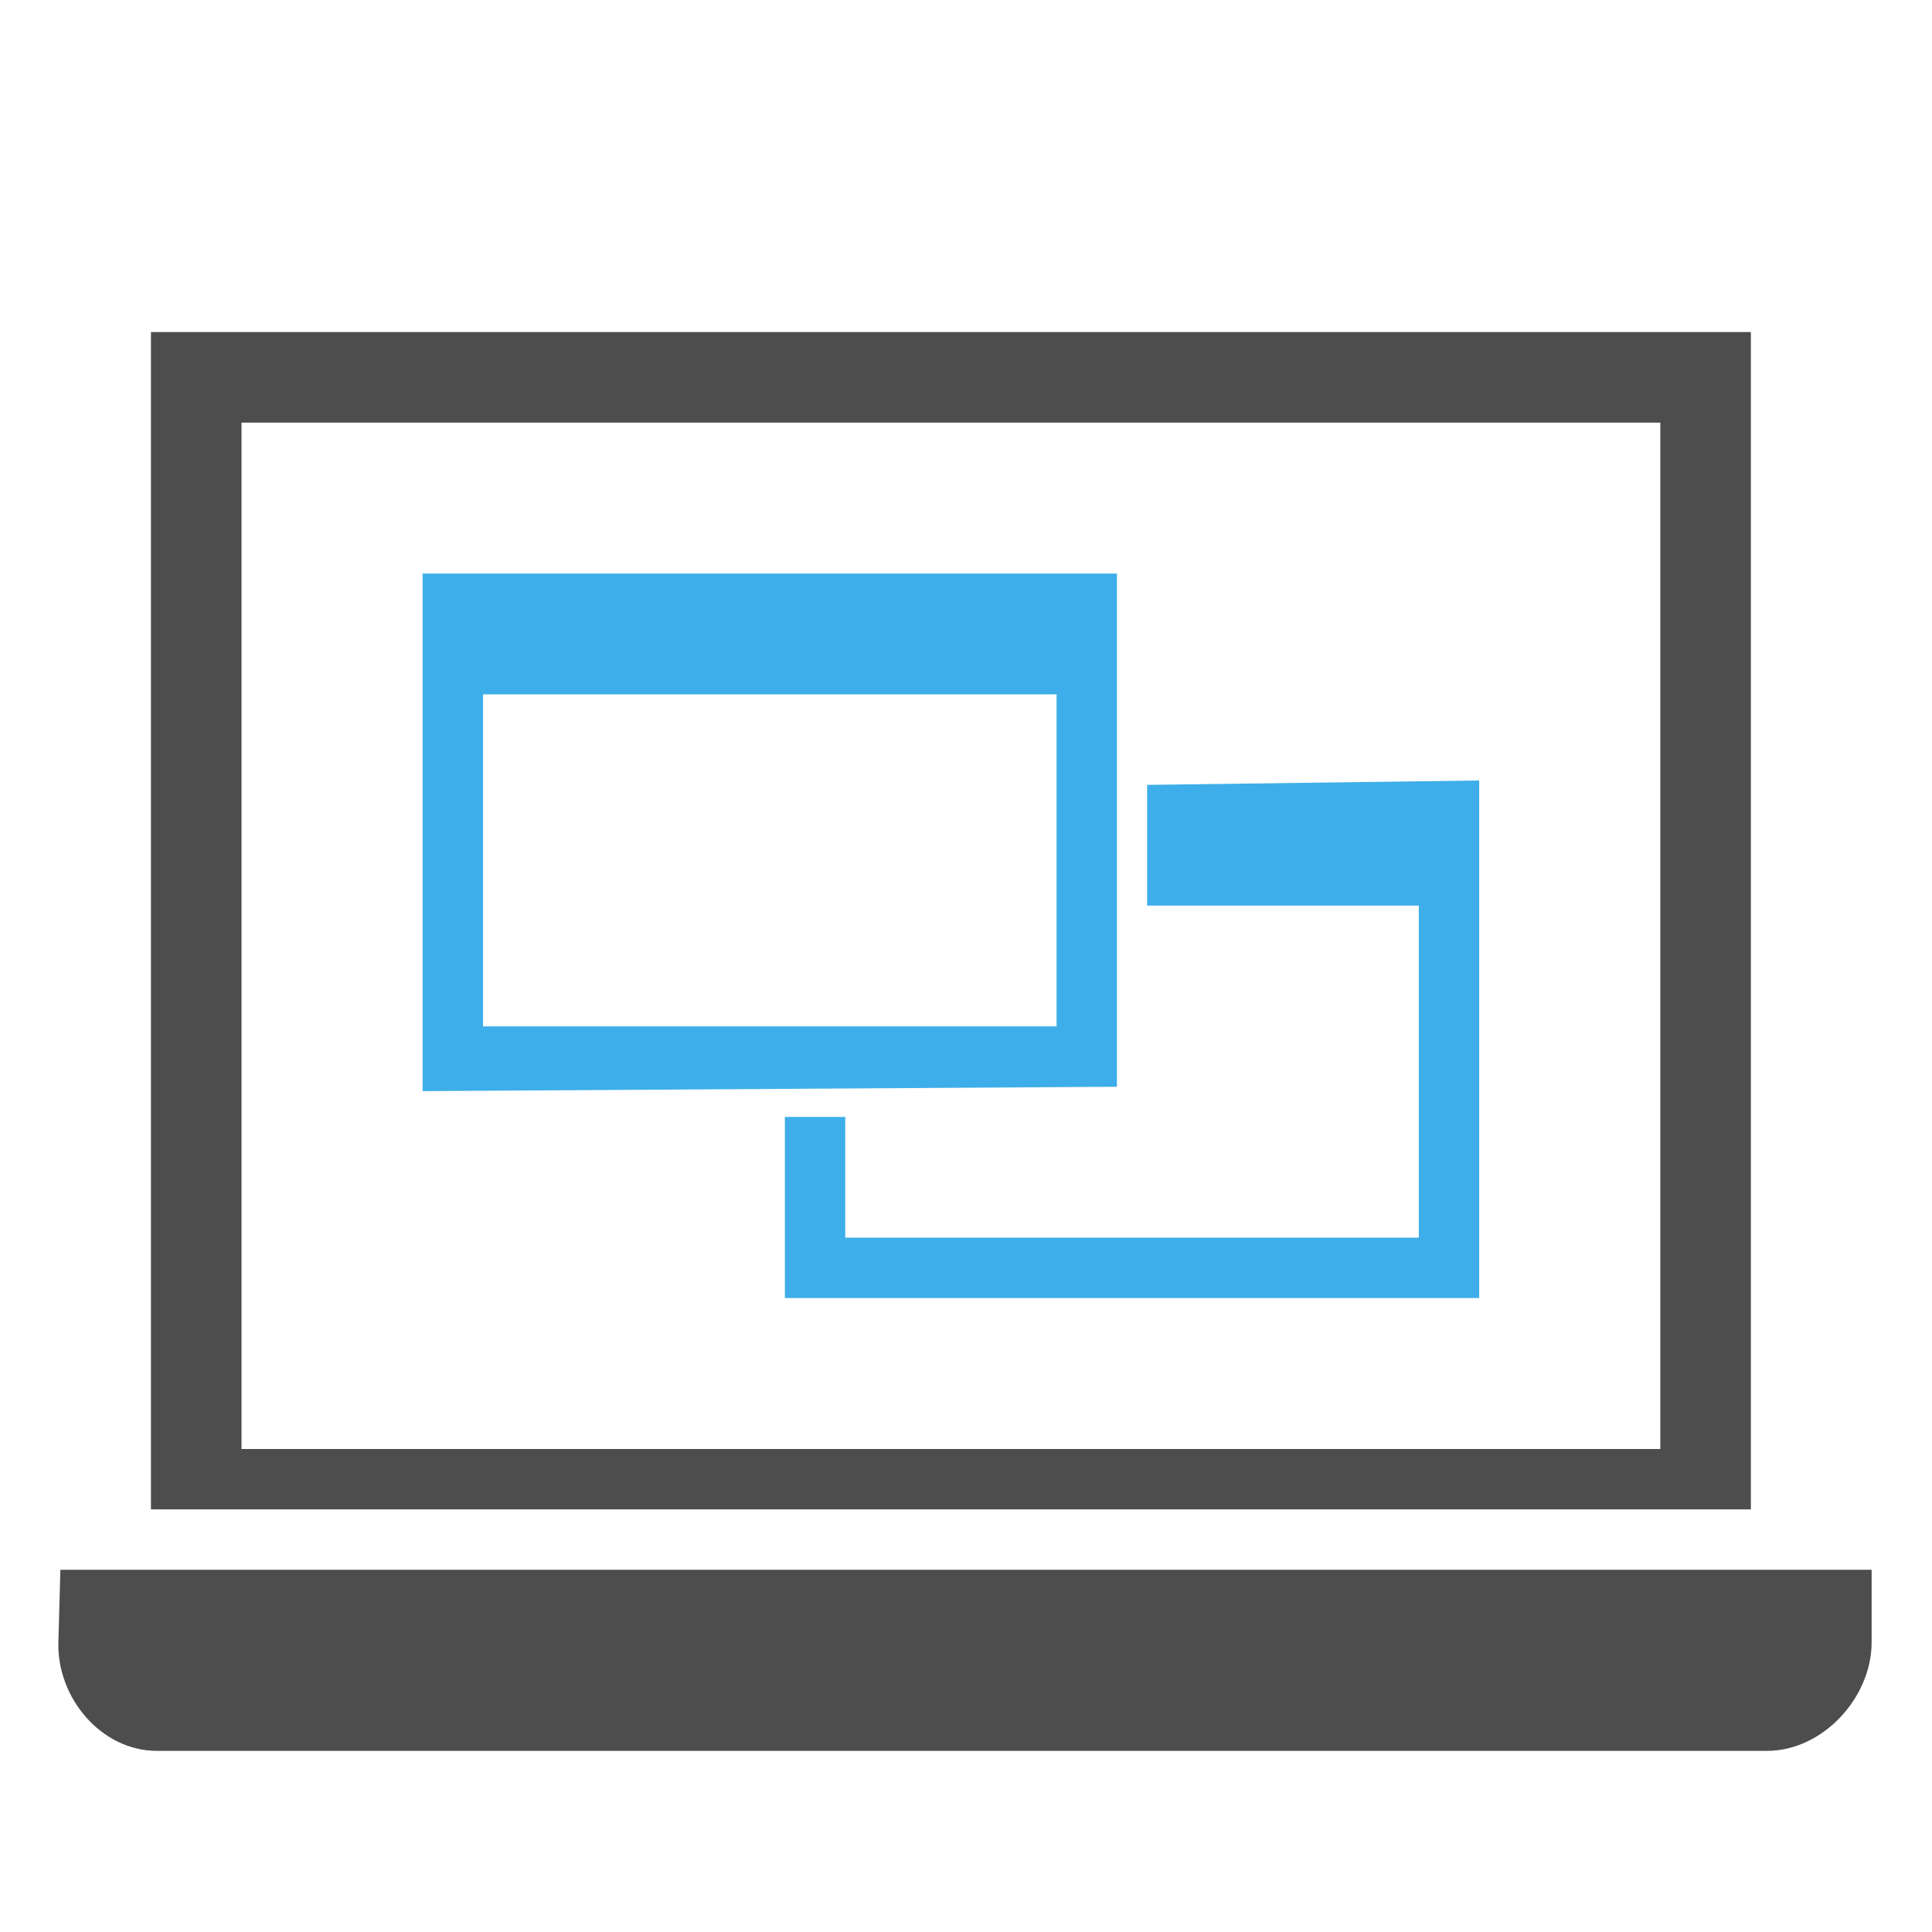
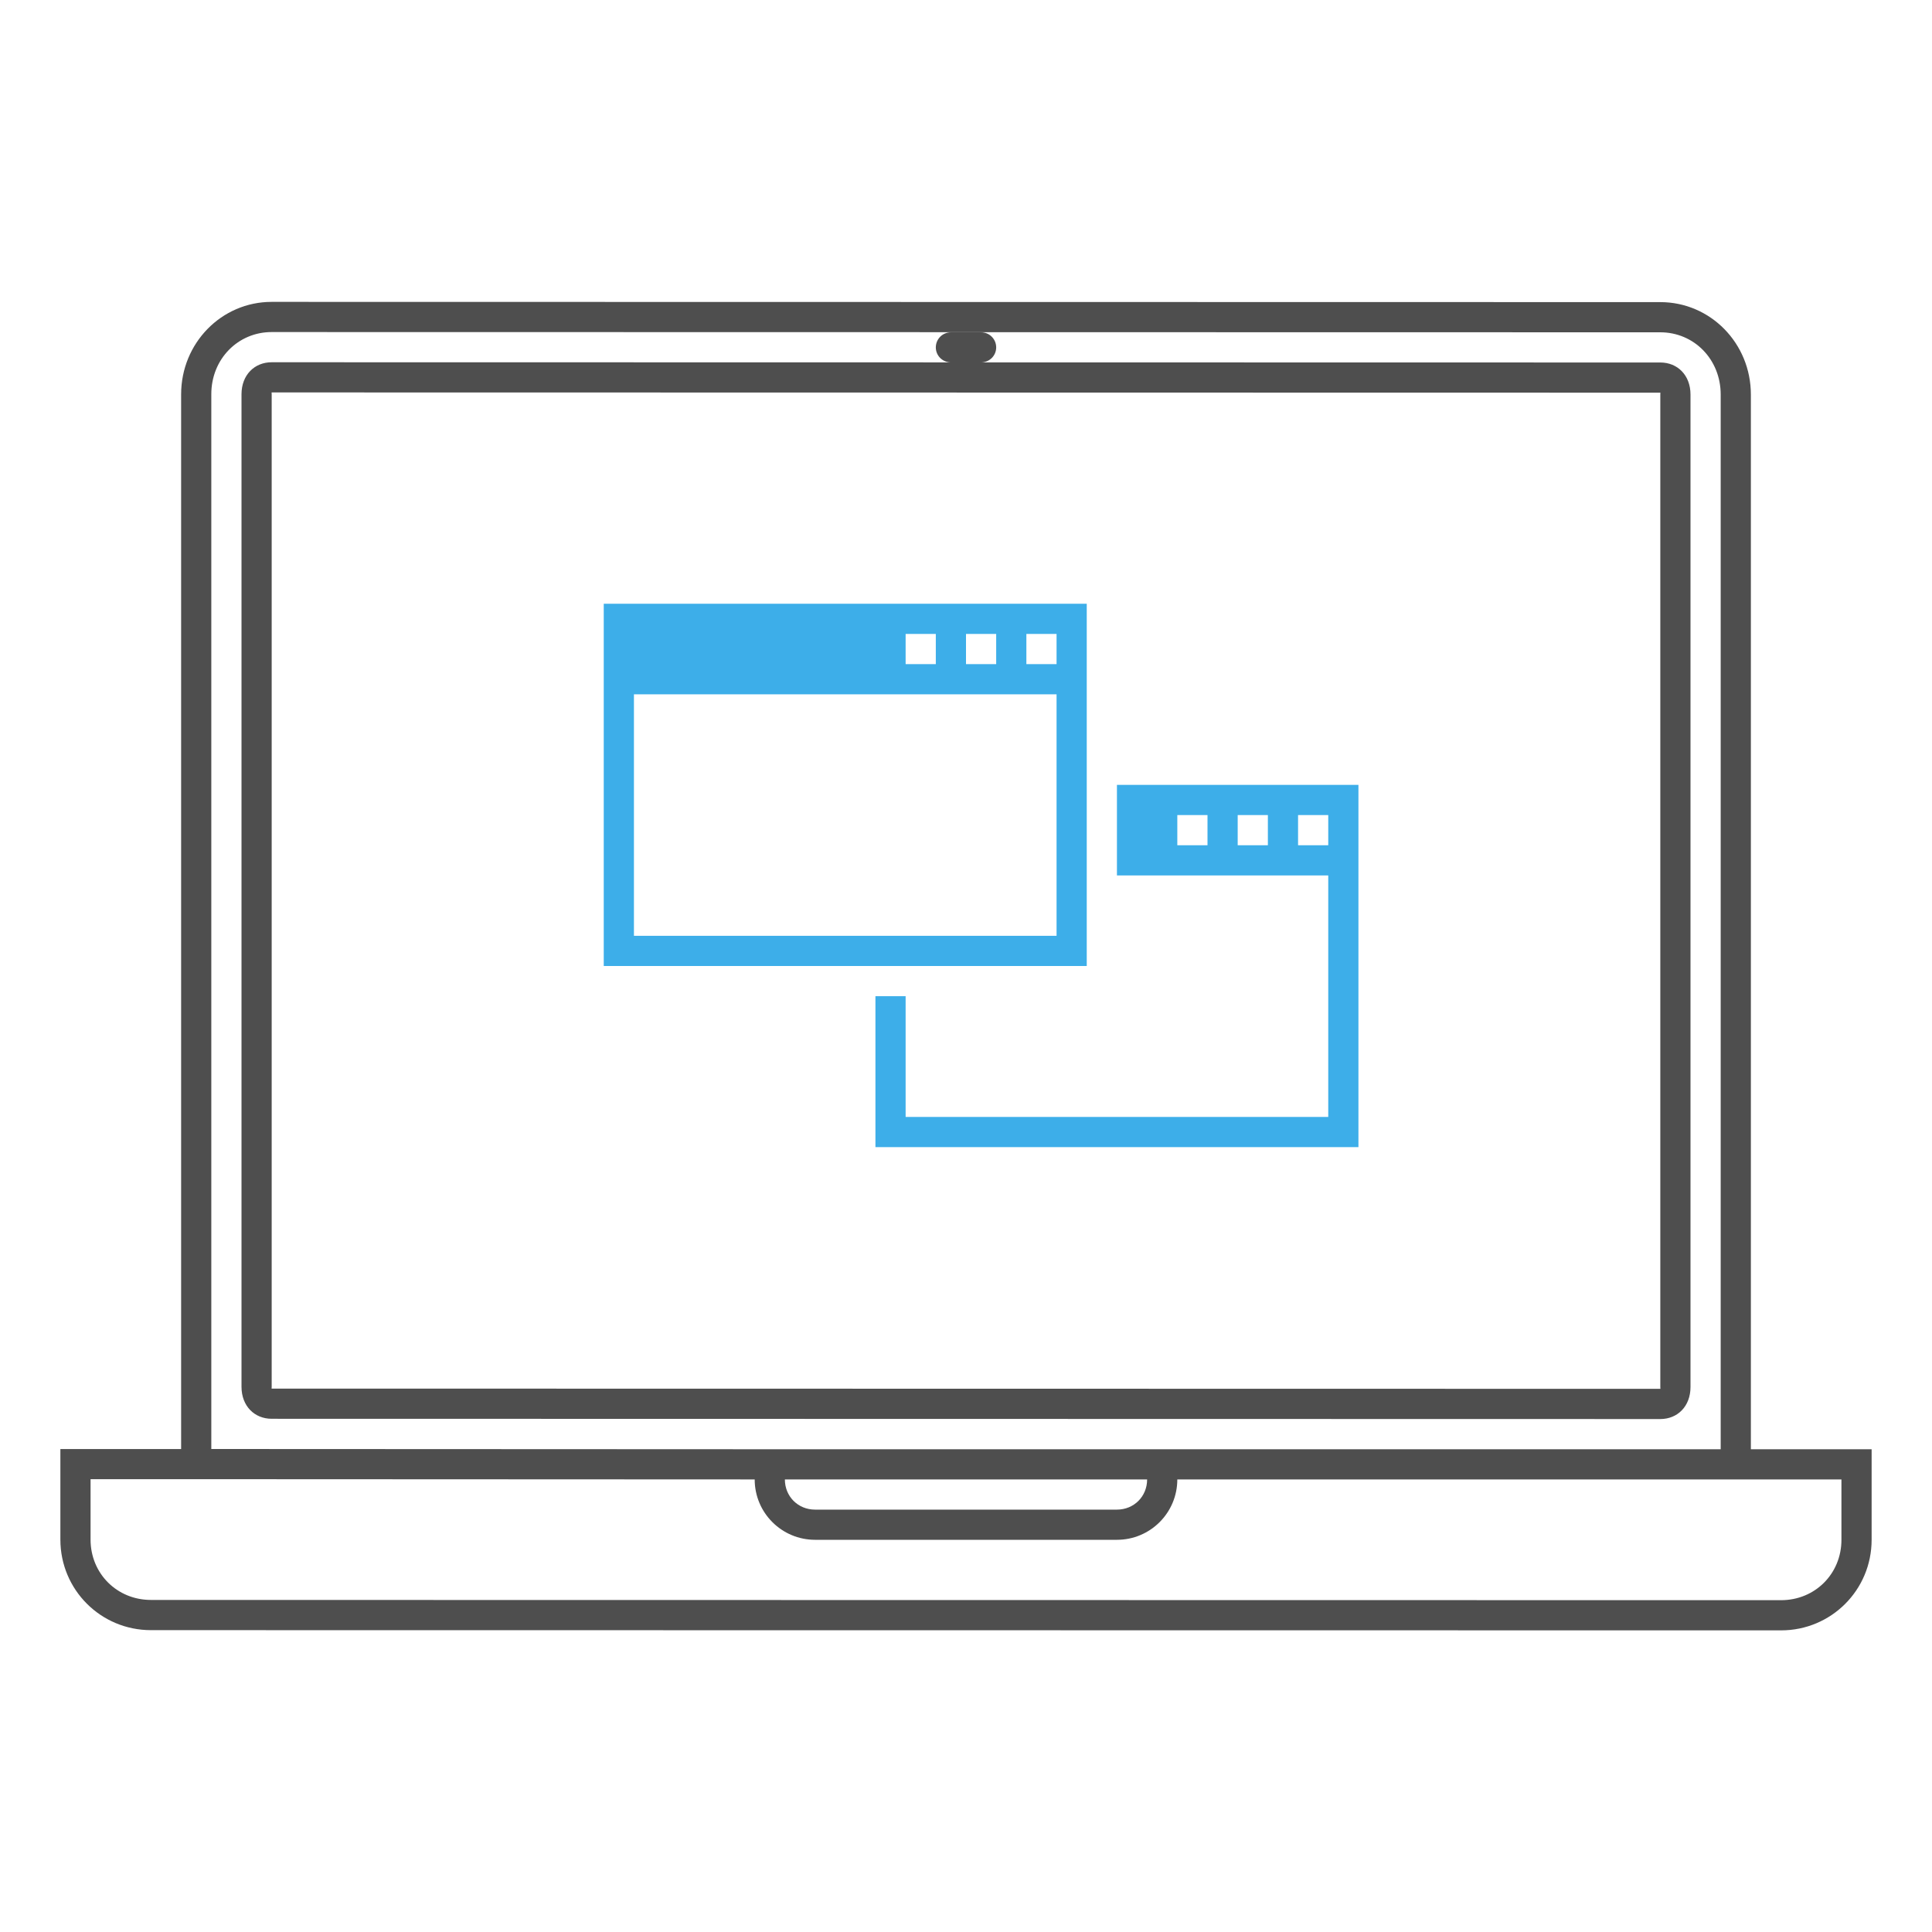
- <svg xmlns="http://www.w3.org/2000/svg" viewBox="0 0 64 64">
+ <svg xmlns="http://www.w3.org/2000/svg" viewBox="0 0 64 64" version="1.1" id="svg8">
  <defs id="defs3051">
    <style type="text/css" id="current-color-scheme">
      .ColorScheme-Text {
        color:#4d4d4d;
      }
      .ColorScheme-Highlight {
        color:#3daee9;
      }
      </style>
  </defs>
-   <path style="fill:currentColor;fill-opacity:1;stroke:none" d="M 5 11 L 5 50 L 58 50 L 58 11 L 5 11 z M 8 14 L 55 14 L 55 48 L 8 48 L 8 14 z M 2 52 L 1.934 54.4 C 1.882 56.244 3.355 58 5.199 58 L 58.533 58 C 60.377 58 62 56.244 62 54.4 L 62 52 L 2 52 z " class="ColorScheme-Text" />
-   <path style="fill:currentColor;fill-opacity:1;stroke:none" d="M 14 19 L 14 36.145 L 37 36 L 37 19 L 14 19 z M 16 23 L 35 23 L 35 34 L 16 34 L 16 23 z M 49 25.855 L 38 26 L 38 30 L 47 30 L 47 41 L 28 41 L 28 37 L 26 37 L 26 43 L 49 43 L 49 25.855 z " class="ColorScheme-Highlight" />
+   <path style="opacity:0.99;fill:#4d4d4d;fill-opacity:1;stroke:none;stroke-opacity:0.357" d="m 9,10 c -1.662,-2.8e-4 -3,1.366 -3,3.063 v 34.938 h -1 -3 v 3 c 0,1.662 1.338,3 3,3 L 59,54.008 c 1.662,2.4e-4 3,-1.338 3,-3 v -3 h -3 -1 v -34.938 c 0,-1.697 -1.338,-3.062 -3,-3.062 z m 0,1 L 55,11.008 c 1.114,1.9e-4 2,0.892 2,2.062 V 48.008 H 39 38 26 25 L 7,48 V 13.062 c -0.002,-1.171 0.886,-2.063 2,-2.062 z M 31.5,11.008 c -0.277,0 -0.5,0.223 -0.5,0.5 0,0.27 0.213,0.485 0.48,0.496 L 9,12 c -0.566,-9e-5 -1,0.417 -1,1.062 V 45.937 c 0,0.645 0.434,1.062 1,1.062 L 55,47.008 c 0.566,9e-5 1,-0.417 1,-1.062 V 13.07 c 0,-0.645 -0.434,-1.062 -1,-1.062 l -22.48,-0.004 C 32.787,11.993 33,11.778 33,11.508 c 0,-0.277 -0.223,-0.5 -0.5,-0.5 z M 9,13 55,13.008 c 0.018,0 0,-0.057 0,0.062 v 32.875 c 0,0.119 0.018,0.062 0,0.062 l -46,-0.008 c -0.018,0 0,0.057 0,-0.062 V 13.063 c 0,-0.119 -0.018,-0.062 0,-0.062 z m -6,36 h 2 1 1 L 25,49.008 c 0,1.105 0.895,2 2,2 h 10 c 1.105,0 2,-0.895 2,-2 h 18 1 1 2 v 2 c 0,1.125 -0.875,2 -2,2 L 5,53 c -1.125,-1.6e-4 -2,-0.875 -2,-2 z M 26,49.008 h 12 c 0,0.564 -0.436,1 -1,1 H 27 c -0.564,0 -1,-0.436 -1,-1 z" id="path2197" />
+   <path id="path2850" d="m 20,20 v 2 1 9 h 16 v -9 -1 -2 z m 10,1 h 1 v 1 h -1 z m 2,0 h 1 v 1 h -1 z m 2,0 h 1 v 1 h -1 z m -13,2 h 14 v 8 H 21 Z m 16,3 v 3 h 7 v 8 H 30 v -4 h -1 v 5 h 16 v -9 -1 -2 z m 2,1 h 1 v 1 h -1 z m 2,0 h 1 v 1 h -1 z m 2,0 h 1 v 1 h -1 z" style="fill:#3daee9;fill-opacity:1;stroke:none" />
</svg>
